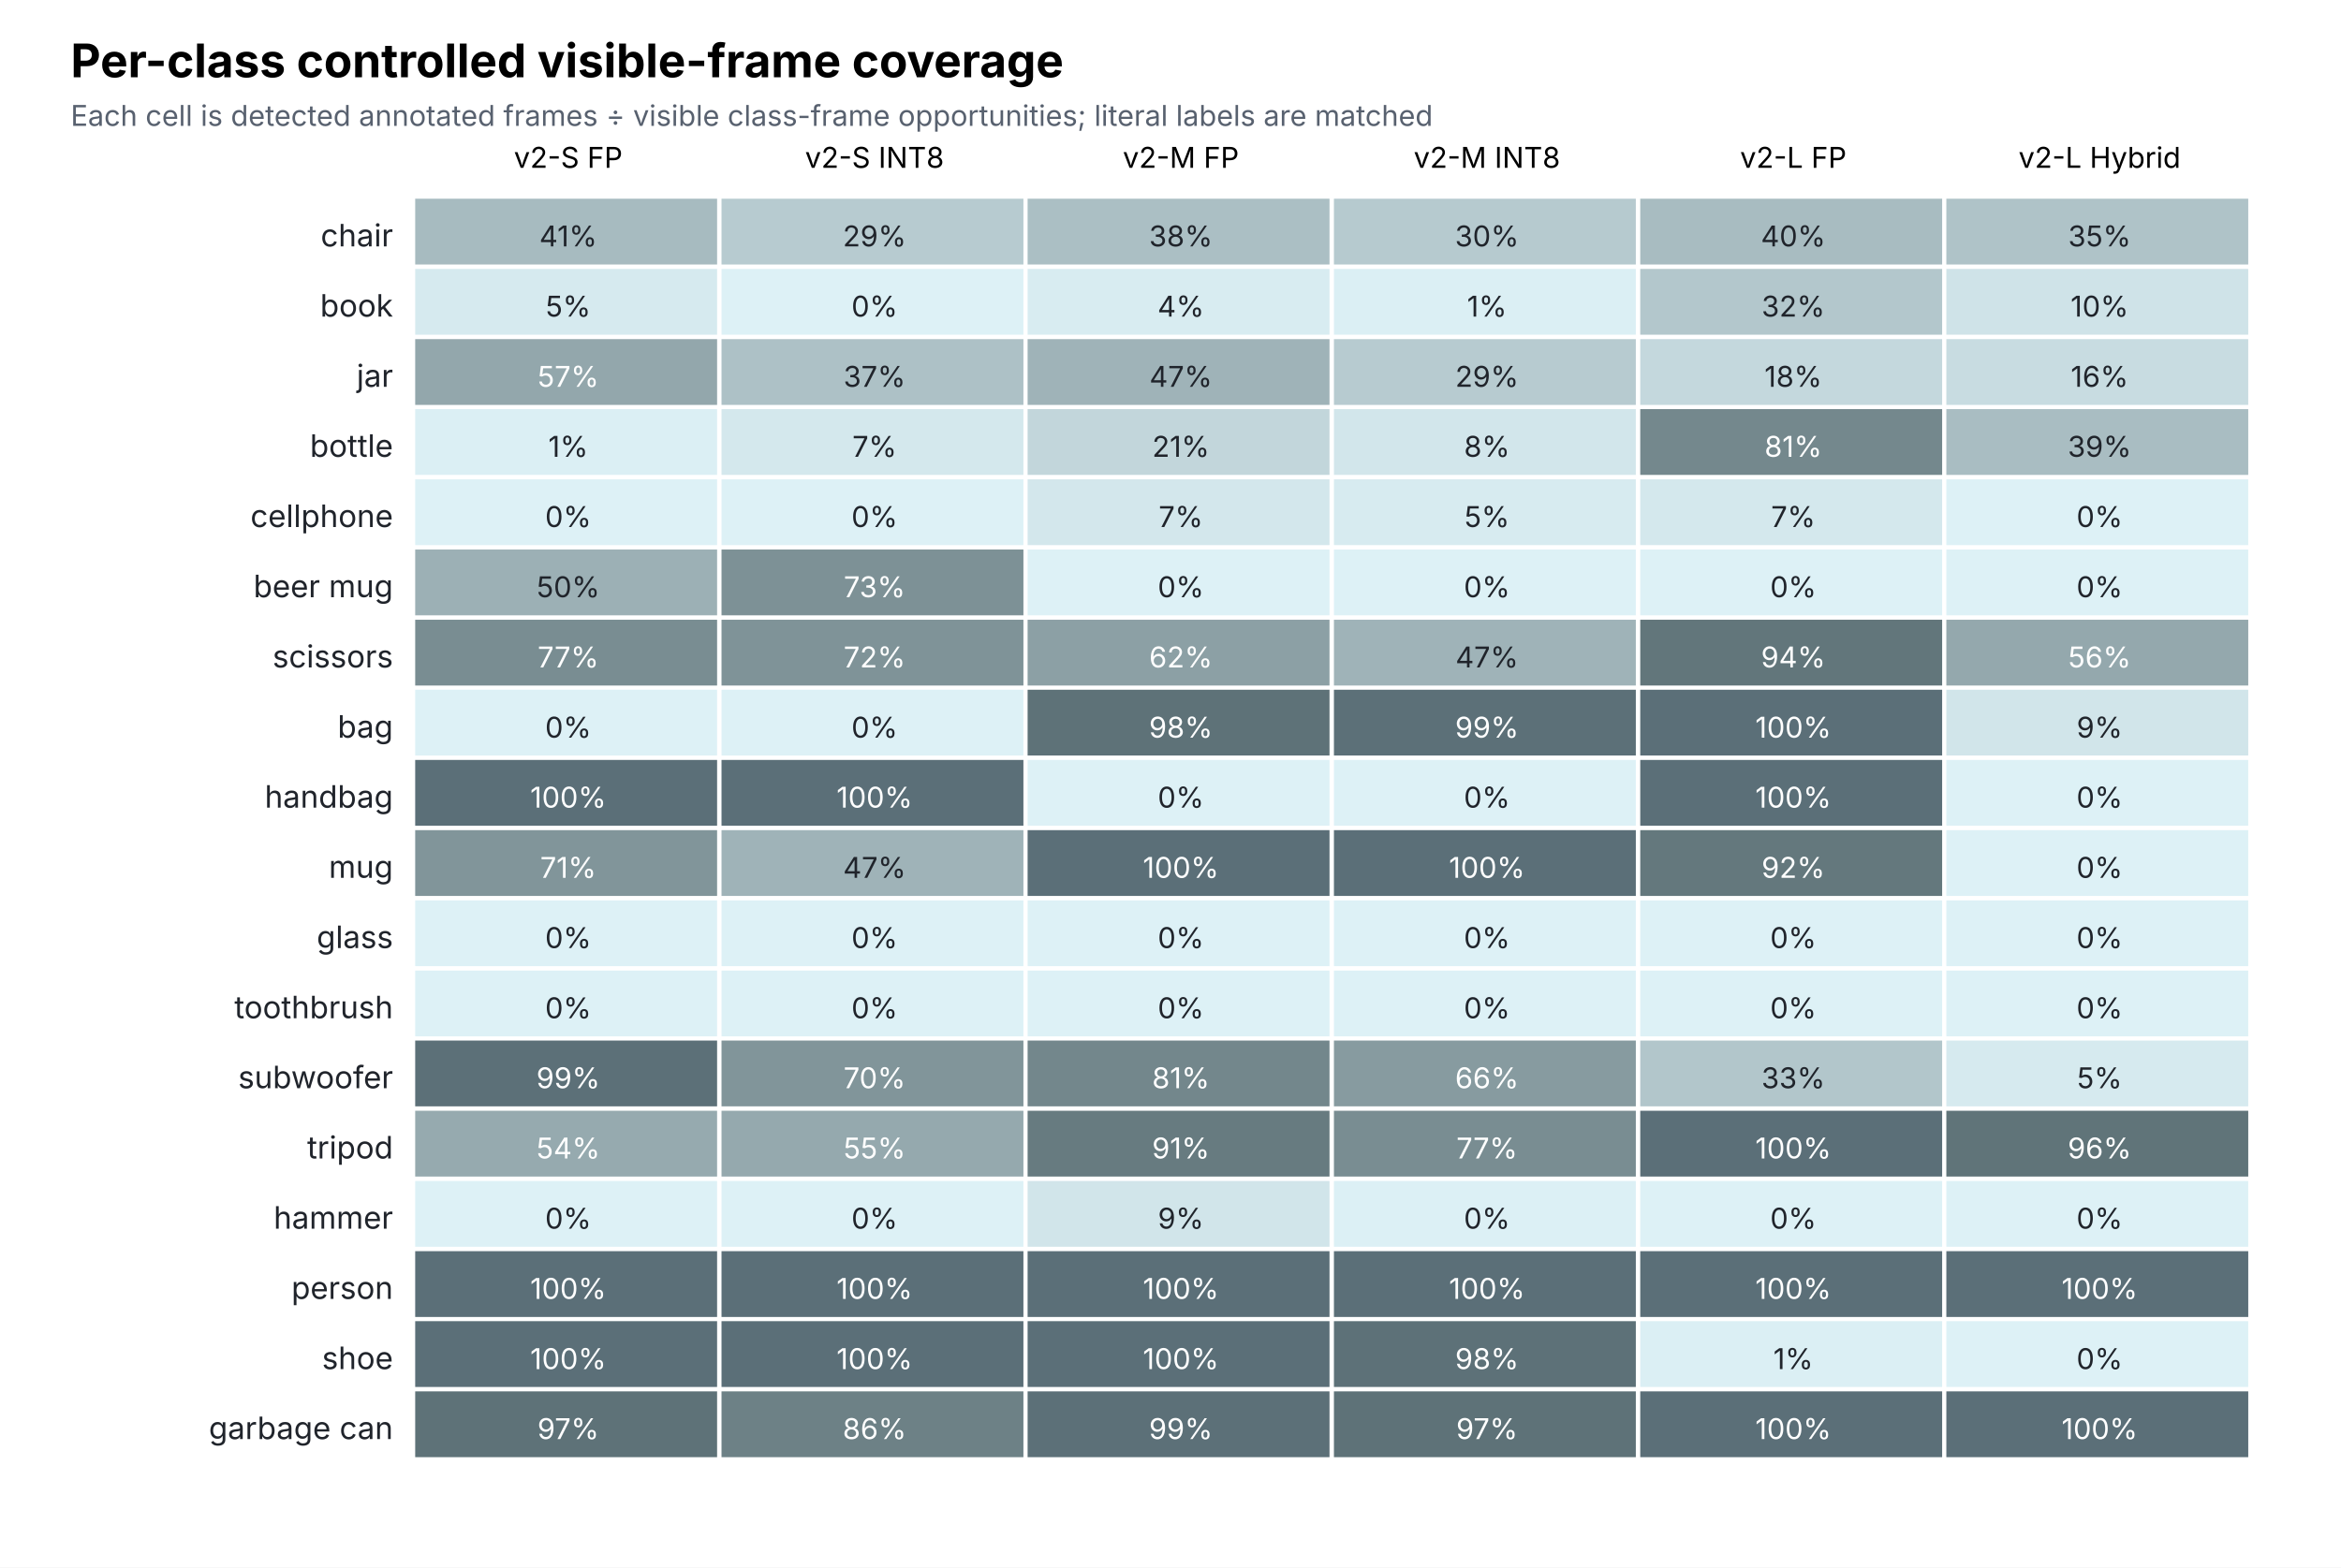
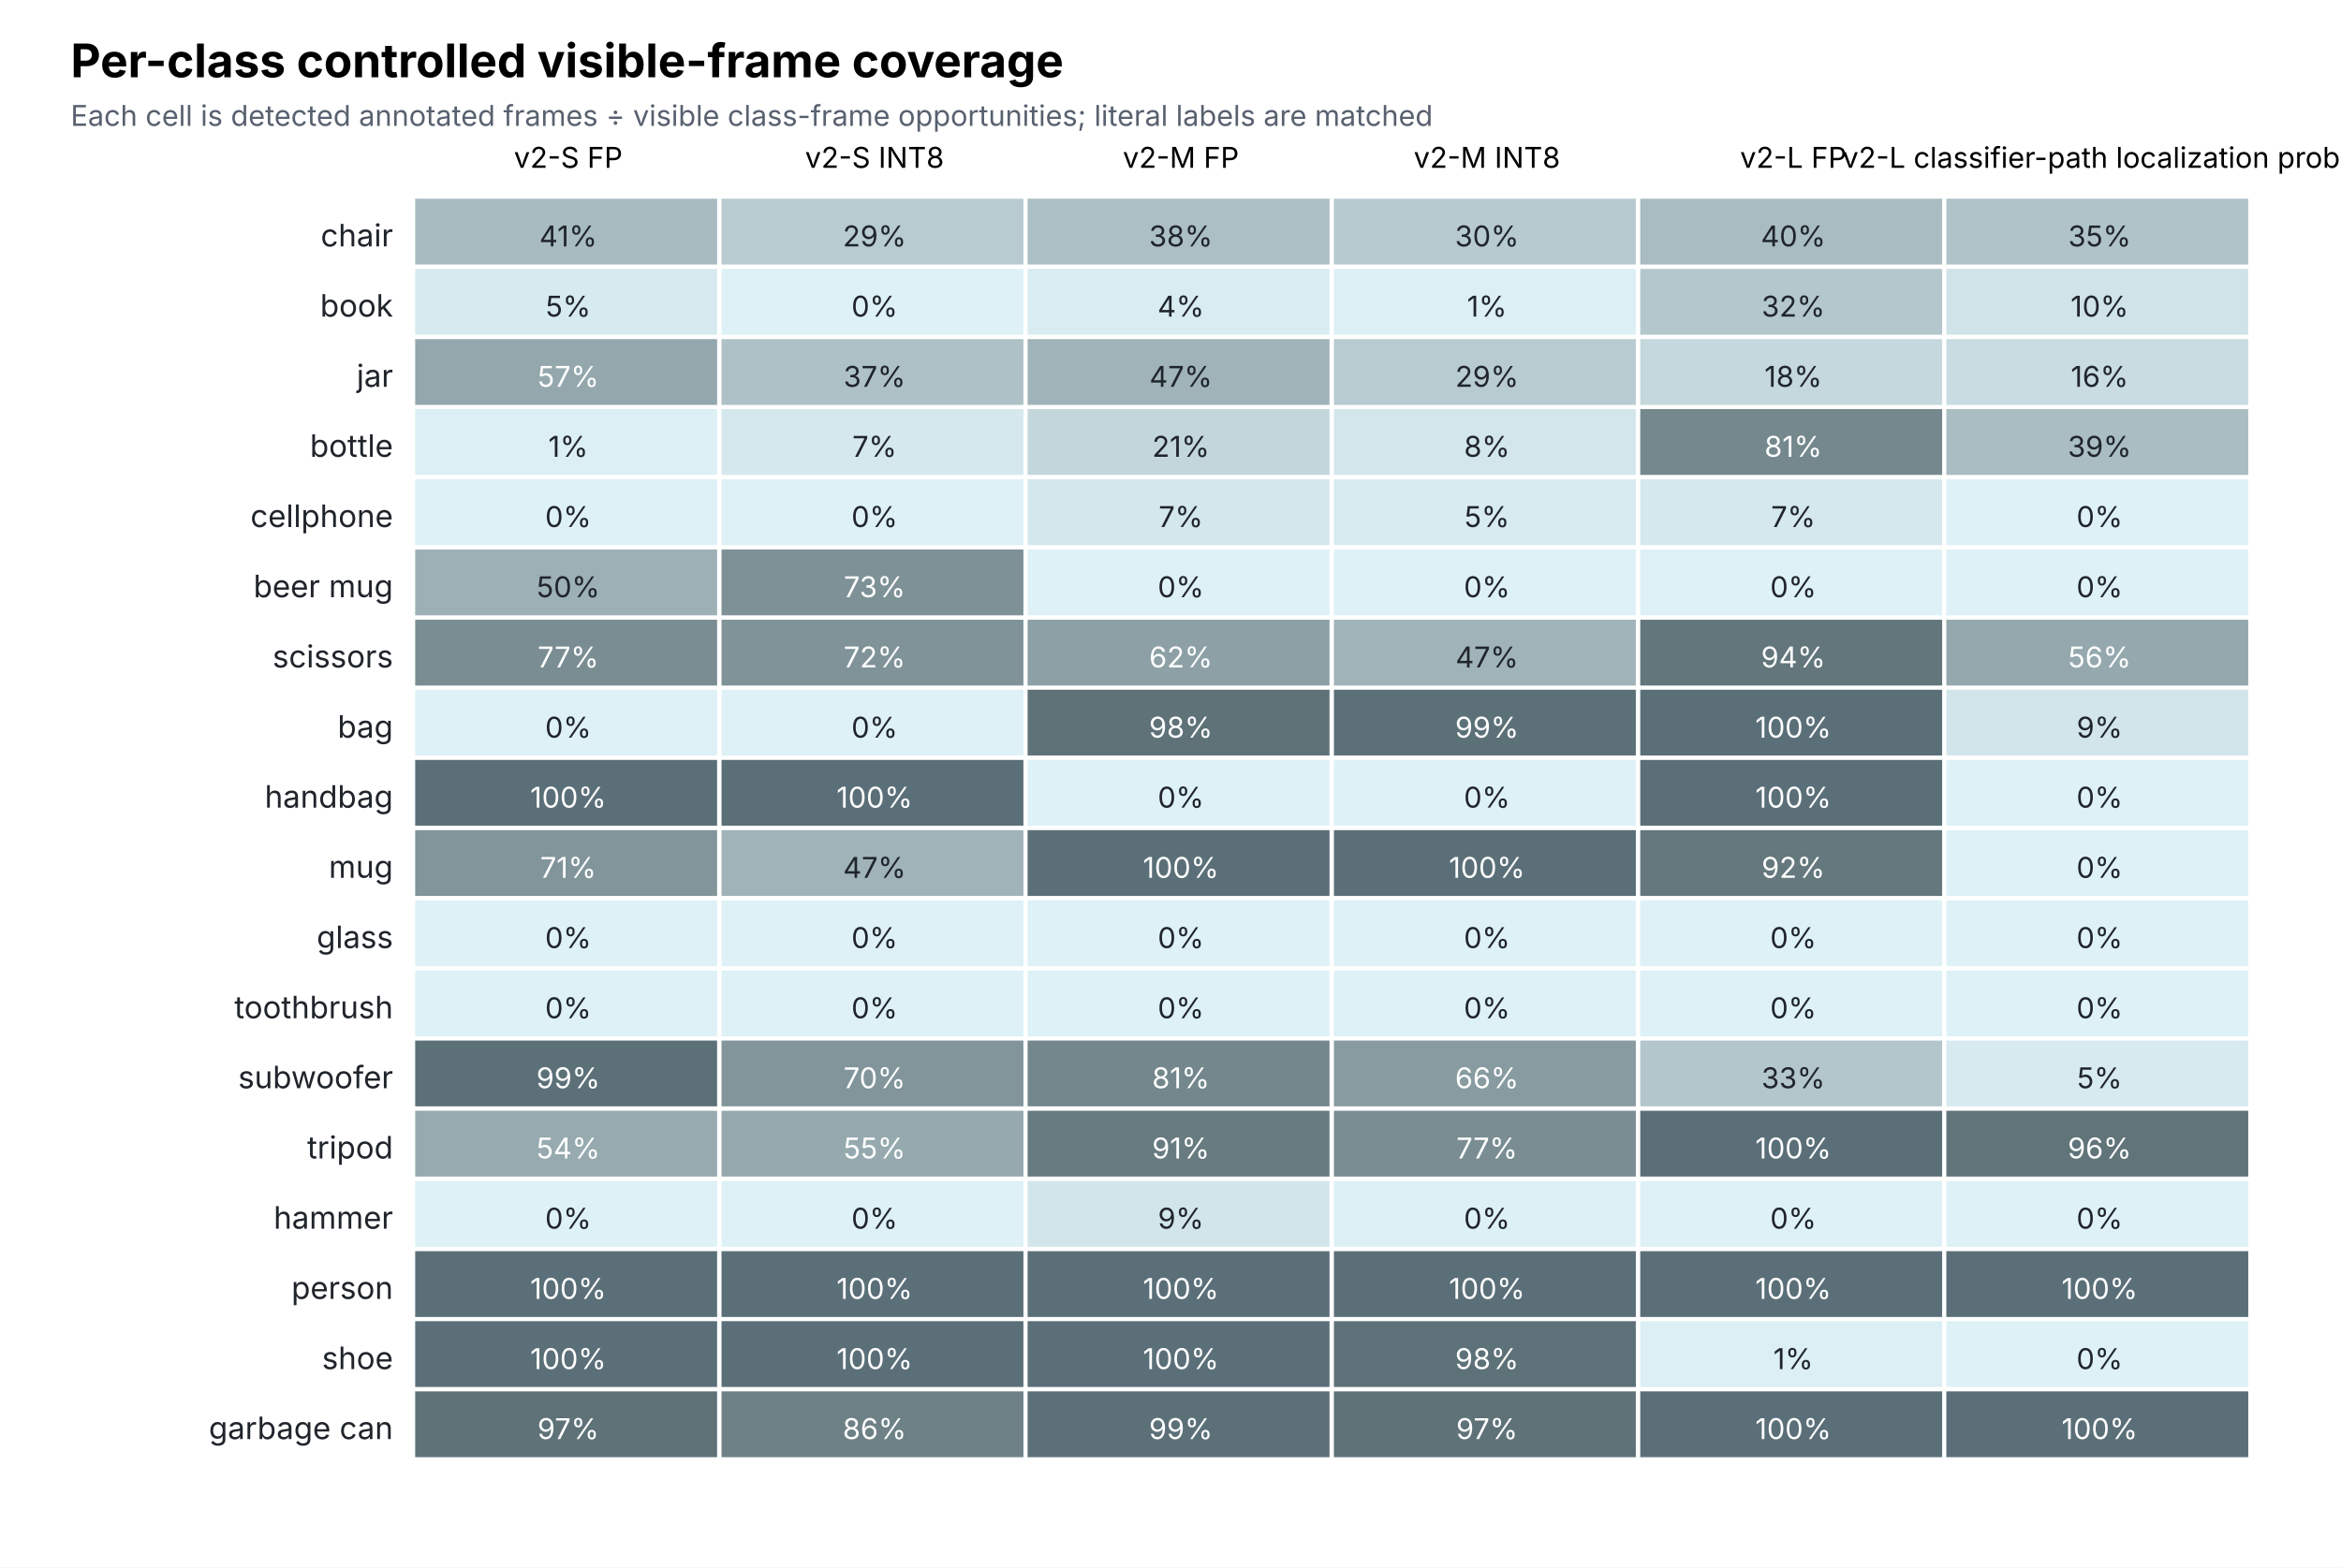
<svg xmlns="http://www.w3.org/2000/svg" width="1060" height="710" viewBox="0 0 1060 710" role="img" aria-labelledby="title desc">
  <rect width="100%" height="100%" fill="white" />
  <style>text { font-family: system-ui, -apple-system, BlinkMacSystemFont, 'Segoe UI', sans-serif; } .muted { fill: #58616f; } .small { font-size: 13px; } .label { font-size: 14px; } .value { font-size: 14px; font-weight: 650; }</style>
  <text x="32" y="35" font-size="21" font-weight="700">Per-class controlled visible-frame coverage</text>
  <text x="32" y="57" class="muted small">Each cell is detected annotated frames ÷ visible class-frame opportunities; literal labels are matched</text>
  <text x="257.3" y="76" text-anchor="middle" class="small">v2-S FP</text>
  <text x="396.0" y="76" text-anchor="middle" class="small">v2-S INT8</text>
  <text x="534.7" y="76" text-anchor="middle" class="small">v2-M FP</text>
  <text x="673.3" y="76" text-anchor="middle" class="small">v2-M INT8</text>
  <text x="812.0" y="76" text-anchor="middle" class="small">v2-L FP</text>
-   <text x="950.7" y="76" text-anchor="middle" class="small">v2-L Hybrid</text>
+   <text x="950.7" y="76" text-anchor="middle" class="small">v2-L classifier-path localization probe</text>
  <text x="178" y="111.6" text-anchor="end" fill="#20242b" class="label">chair</text>
  <rect x="188.0" y="90.0" width="136.7" height="29.8" fill="rgb(167, 187, 192)" />
  <text x="257.3" y="111.6" text-anchor="middle" fill="#20242b" class="small">41%</text>
  <rect x="326.7" y="90.0" width="136.7" height="29.8" fill="rgb(183, 203, 208)" />
  <text x="396.0" y="111.6" text-anchor="middle" fill="#20242b" class="small">29%</text>
  <rect x="465.3" y="90.0" width="136.7" height="29.8" fill="rgb(171, 191, 196)" />
  <text x="534.7" y="111.6" text-anchor="middle" fill="#20242b" class="small">38%</text>
  <rect x="604.0" y="90.0" width="136.7" height="29.8" fill="rgb(182, 202, 207)" />
  <text x="673.3" y="111.6" text-anchor="middle" fill="#20242b" class="small">30%</text>
  <rect x="742.7" y="90.0" width="136.7" height="29.8" fill="rgb(168, 188, 193)" />
  <text x="812.0" y="111.6" text-anchor="middle" fill="#20242b" class="small">40%</text>
  <rect x="881.3" y="90.0" width="136.7" height="29.8" fill="rgb(175, 195, 200)" />
  <text x="950.7" y="111.6" text-anchor="middle" fill="#20242b" class="small">35%</text>
  <text x="178" y="143.4" text-anchor="end" fill="#20242b" class="label">book</text>
  <rect x="188.0" y="121.8" width="136.7" height="29.8" fill="rgb(214, 234, 239)" />
  <text x="257.3" y="143.4" text-anchor="middle" fill="#20242b" class="small">5%</text>
  <rect x="326.7" y="121.8" width="136.7" height="29.8" fill="rgb(221, 241, 246)" />
  <text x="396.0" y="143.4" text-anchor="middle" fill="#20242b" class="small">0%</text>
  <rect x="465.3" y="121.8" width="136.7" height="29.8" fill="rgb(216, 236, 241)" />
  <text x="534.7" y="143.4" text-anchor="middle" fill="#20242b" class="small">4%</text>
  <rect x="604.0" y="121.8" width="136.7" height="29.8" fill="rgb(219, 239, 244)" />
  <text x="673.3" y="143.4" text-anchor="middle" fill="#20242b" class="small">1%</text>
  <rect x="742.7" y="121.8" width="136.7" height="29.8" fill="rgb(179, 199, 204)" />
  <text x="812.0" y="143.4" text-anchor="middle" fill="#20242b" class="small">32%</text>
  <rect x="881.3" y="121.8" width="136.7" height="29.8" fill="rgb(207, 227, 232)" />
  <text x="950.7" y="143.4" text-anchor="middle" fill="#20242b" class="small">10%</text>
  <text x="178" y="175.2" text-anchor="end" fill="#20242b" class="label">jar</text>
  <rect x="188.0" y="153.6" width="136.7" height="29.8" fill="rgb(147, 167, 172)" />
  <text x="257.3" y="175.2" text-anchor="middle" fill="white" class="small">57%</text>
  <rect x="326.7" y="153.6" width="136.7" height="29.8" fill="rgb(173, 193, 198)" />
  <text x="396.0" y="175.2" text-anchor="middle" fill="#20242b" class="small">37%</text>
  <rect x="465.3" y="153.6" width="136.7" height="29.8" fill="rgb(159, 179, 184)" />
  <text x="534.7" y="175.2" text-anchor="middle" fill="#20242b" class="small">47%</text>
  <rect x="604.0" y="153.6" width="136.7" height="29.8" fill="rgb(183, 203, 208)" />
  <text x="673.3" y="175.2" text-anchor="middle" fill="#20242b" class="small">29%</text>
  <rect x="742.7" y="153.6" width="136.7" height="29.8" fill="rgb(196, 216, 221)" />
  <text x="812.0" y="175.2" text-anchor="middle" fill="#20242b" class="small">18%</text>
  <rect x="881.3" y="153.6" width="136.7" height="29.8" fill="rgb(200, 220, 225)" />
  <text x="950.7" y="175.2" text-anchor="middle" fill="#20242b" class="small">16%</text>
  <text x="178" y="206.9" text-anchor="end" fill="#20242b" class="label">bottle</text>
  <rect x="188.0" y="185.3" width="136.7" height="29.8" fill="rgb(219, 239, 244)" />
  <text x="257.3" y="206.9" text-anchor="middle" fill="#20242b" class="small">1%</text>
  <rect x="326.7" y="185.3" width="136.7" height="29.8" fill="rgb(212, 232, 237)" />
  <text x="396.0" y="206.9" text-anchor="middle" fill="#20242b" class="small">7%</text>
  <rect x="465.3" y="185.3" width="136.7" height="29.8" fill="rgb(194, 214, 219)" />
  <text x="534.7" y="206.9" text-anchor="middle" fill="#20242b" class="small">21%</text>
  <rect x="604.0" y="185.3" width="136.7" height="29.8" fill="rgb(210, 230, 235)" />
  <text x="673.3" y="206.9" text-anchor="middle" fill="#20242b" class="small">8%</text>
  <rect x="742.7" y="185.3" width="136.7" height="29.8" fill="rgb(116, 136, 141)" />
  <text x="812.0" y="206.9" text-anchor="middle" fill="white" class="small">81%</text>
  <rect x="881.3" y="185.3" width="136.7" height="29.8" fill="rgb(169, 189, 194)" />
  <text x="950.7" y="206.9" text-anchor="middle" fill="#20242b" class="small">39%</text>
  <text x="178" y="238.7" text-anchor="end" fill="#20242b" class="label">cellphone</text>
  <rect x="188.0" y="217.1" width="136.7" height="29.8" fill="rgb(221, 241, 246)" />
  <text x="257.3" y="238.7" text-anchor="middle" fill="#20242b" class="small">0%</text>
  <rect x="326.7" y="217.1" width="136.7" height="29.8" fill="rgb(221, 241, 246)" />
  <text x="396.0" y="238.7" text-anchor="middle" fill="#20242b" class="small">0%</text>
  <rect x="465.3" y="217.1" width="136.7" height="29.8" fill="rgb(211, 231, 236)" />
  <text x="534.7" y="238.7" text-anchor="middle" fill="#20242b" class="small">7%</text>
  <rect x="604.0" y="217.1" width="136.7" height="29.8" fill="rgb(215, 235, 240)" />
  <text x="673.3" y="238.7" text-anchor="middle" fill="#20242b" class="small">5%</text>
  <rect x="742.7" y="217.1" width="136.7" height="29.8" fill="rgb(212, 232, 237)" />
  <text x="812.0" y="238.7" text-anchor="middle" fill="#20242b" class="small">7%</text>
  <rect x="881.3" y="217.1" width="136.7" height="29.8" fill="rgb(221, 241, 246)" />
  <text x="950.7" y="238.7" text-anchor="middle" fill="#20242b" class="small">0%</text>
  <text x="178" y="270.5" text-anchor="end" fill="#20242b" class="label">beer mug</text>
  <rect x="188.0" y="248.9" width="136.7" height="29.8" fill="rgb(156, 176, 181)" />
  <text x="257.3" y="270.5" text-anchor="middle" fill="#20242b" class="small">50%</text>
  <rect x="326.7" y="248.9" width="136.7" height="29.8" fill="rgb(125, 145, 150)" />
  <text x="396.0" y="270.5" text-anchor="middle" fill="white" class="small">73%</text>
  <rect x="465.3" y="248.9" width="136.7" height="29.8" fill="rgb(221, 241, 246)" />
  <text x="534.7" y="270.5" text-anchor="middle" fill="#20242b" class="small">0%</text>
  <rect x="604.0" y="248.9" width="136.7" height="29.8" fill="rgb(221, 241, 246)" />
  <text x="673.3" y="270.5" text-anchor="middle" fill="#20242b" class="small">0%</text>
  <rect x="742.7" y="248.9" width="136.7" height="29.8" fill="rgb(221, 241, 246)" />
  <text x="812.0" y="270.5" text-anchor="middle" fill="#20242b" class="small">0%</text>
  <rect x="881.3" y="248.9" width="136.7" height="29.8" fill="rgb(221, 241, 246)" />
  <text x="950.7" y="270.5" text-anchor="middle" fill="#20242b" class="small">0%</text>
  <text x="178" y="302.3" text-anchor="end" fill="#20242b" class="label">scissors</text>
  <rect x="188.0" y="280.7" width="136.7" height="29.8" fill="rgb(121, 141, 146)" />
  <text x="257.3" y="302.3" text-anchor="middle" fill="white" class="small">77%</text>
  <rect x="326.7" y="280.7" width="136.7" height="29.8" fill="rgb(127, 147, 152)" />
  <text x="396.0" y="302.3" text-anchor="middle" fill="white" class="small">72%</text>
  <rect x="465.3" y="280.7" width="136.7" height="29.8" fill="rgb(140, 160, 165)" />
  <text x="534.7" y="302.3" text-anchor="middle" fill="white" class="small">62%</text>
  <rect x="604.0" y="280.7" width="136.7" height="29.8" fill="rgb(159, 179, 184)" />
  <text x="673.3" y="302.3" text-anchor="middle" fill="#20242b" class="small">47%</text>
  <rect x="742.7" y="280.7" width="136.7" height="29.8" fill="rgb(98, 118, 123)" />
  <text x="812.0" y="302.3" text-anchor="middle" fill="white" class="small">94%</text>
  <rect x="881.3" y="280.7" width="136.7" height="29.8" fill="rgb(148, 168, 173)" />
  <text x="950.7" y="302.3" text-anchor="middle" fill="white" class="small">56%</text>
  <text x="178" y="334.1" text-anchor="end" fill="#20242b" class="label">bag</text>
  <rect x="188.0" y="312.4" width="136.7" height="29.8" fill="rgb(221, 241, 246)" />
  <text x="257.3" y="334.1" text-anchor="middle" fill="#20242b" class="small">0%</text>
  <rect x="326.7" y="312.4" width="136.7" height="29.8" fill="rgb(221, 241, 246)" />
  <text x="396.0" y="334.1" text-anchor="middle" fill="#20242b" class="small">0%</text>
  <rect x="465.3" y="312.4" width="136.7" height="29.8" fill="rgb(94, 114, 120)" />
  <text x="534.7" y="334.1" text-anchor="middle" fill="white" class="small">98%</text>
  <rect x="604.0" y="312.4" width="136.7" height="29.8" fill="rgb(92, 112, 120)" />
  <text x="673.3" y="334.1" text-anchor="middle" fill="white" class="small">99%</text>
  <rect x="742.7" y="312.4" width="136.7" height="29.8" fill="rgb(91, 111, 120)" />
  <text x="812.0" y="334.1" text-anchor="middle" fill="white" class="small">100%</text>
  <rect x="881.3" y="312.4" width="136.7" height="29.8" fill="rgb(209, 229, 234)" />
  <text x="950.7" y="334.1" text-anchor="middle" fill="#20242b" class="small">9%</text>
  <text x="178" y="365.8" text-anchor="end" fill="#20242b" class="label">handbag</text>
  <rect x="188.0" y="344.2" width="136.7" height="29.8" fill="rgb(91, 111, 120)" />
  <text x="257.3" y="365.8" text-anchor="middle" fill="white" class="small">100%</text>
  <rect x="326.7" y="344.2" width="136.7" height="29.8" fill="rgb(91, 111, 120)" />
  <text x="396.0" y="365.8" text-anchor="middle" fill="white" class="small">100%</text>
  <rect x="465.3" y="344.2" width="136.7" height="29.8" fill="rgb(221, 241, 246)" />
  <text x="534.7" y="365.8" text-anchor="middle" fill="#20242b" class="small">0%</text>
  <rect x="604.0" y="344.2" width="136.7" height="29.8" fill="rgb(221, 241, 246)" />
  <text x="673.3" y="365.8" text-anchor="middle" fill="#20242b" class="small">0%</text>
  <rect x="742.7" y="344.2" width="136.7" height="29.8" fill="rgb(91, 111, 120)" />
  <text x="812.0" y="365.8" text-anchor="middle" fill="white" class="small">100%</text>
  <rect x="881.3" y="344.2" width="136.7" height="29.8" fill="rgb(221, 241, 246)" />
  <text x="950.7" y="365.8" text-anchor="middle" fill="#20242b" class="small">0%</text>
  <text x="178" y="397.6" text-anchor="end" fill="#20242b" class="label">mug</text>
  <rect x="188.0" y="376.0" width="136.7" height="29.8" fill="rgb(129, 149, 154)" />
  <text x="257.3" y="397.6" text-anchor="middle" fill="white" class="small">71%</text>
  <rect x="326.7" y="376.0" width="136.7" height="29.8" fill="rgb(159, 179, 184)" />
  <text x="396.0" y="397.6" text-anchor="middle" fill="#20242b" class="small">47%</text>
  <rect x="465.3" y="376.0" width="136.7" height="29.8" fill="rgb(91, 111, 120)" />
  <text x="534.7" y="397.6" text-anchor="middle" fill="white" class="small">100%</text>
  <rect x="604.0" y="376.0" width="136.7" height="29.8" fill="rgb(91, 111, 120)" />
  <text x="673.3" y="397.6" text-anchor="middle" fill="white" class="small">100%</text>
  <rect x="742.7" y="376.0" width="136.7" height="29.8" fill="rgb(100, 120, 125)" />
  <text x="812.0" y="397.6" text-anchor="middle" fill="white" class="small">92%</text>
  <rect x="881.3" y="376.0" width="136.7" height="29.8" fill="rgb(221, 241, 246)" />
  <text x="950.7" y="397.6" text-anchor="middle" fill="#20242b" class="small">0%</text>
  <text x="178" y="429.4" text-anchor="end" fill="#20242b" class="label">glass</text>
  <rect x="188.0" y="407.8" width="136.7" height="29.8" fill="rgb(221, 241, 246)" />
  <text x="257.3" y="429.4" text-anchor="middle" fill="#20242b" class="small">0%</text>
  <rect x="326.7" y="407.8" width="136.7" height="29.8" fill="rgb(221, 241, 246)" />
  <text x="396.0" y="429.4" text-anchor="middle" fill="#20242b" class="small">0%</text>
  <rect x="465.3" y="407.8" width="136.7" height="29.8" fill="rgb(221, 241, 246)" />
  <text x="534.7" y="429.4" text-anchor="middle" fill="#20242b" class="small">0%</text>
  <rect x="604.0" y="407.8" width="136.7" height="29.8" fill="rgb(221, 241, 246)" />
  <text x="673.3" y="429.4" text-anchor="middle" fill="#20242b" class="small">0%</text>
  <rect x="742.7" y="407.8" width="136.7" height="29.8" fill="rgb(221, 241, 246)" />
  <text x="812.0" y="429.4" text-anchor="middle" fill="#20242b" class="small">0%</text>
  <rect x="881.3" y="407.8" width="136.7" height="29.8" fill="rgb(221, 241, 246)" />
  <text x="950.7" y="429.4" text-anchor="middle" fill="#20242b" class="small">0%</text>
  <text x="178" y="461.2" text-anchor="end" fill="#20242b" class="label">toothbrush</text>
  <rect x="188.0" y="439.6" width="136.7" height="29.8" fill="rgb(221, 241, 246)" />
  <text x="257.3" y="461.2" text-anchor="middle" fill="#20242b" class="small">0%</text>
  <rect x="326.7" y="439.6" width="136.7" height="29.8" fill="rgb(221, 241, 246)" />
  <text x="396.0" y="461.2" text-anchor="middle" fill="#20242b" class="small">0%</text>
  <rect x="465.3" y="439.6" width="136.7" height="29.8" fill="rgb(221, 241, 246)" />
  <text x="534.7" y="461.2" text-anchor="middle" fill="#20242b" class="small">0%</text>
  <rect x="604.0" y="439.6" width="136.7" height="29.8" fill="rgb(221, 241, 246)" />
  <text x="673.3" y="461.2" text-anchor="middle" fill="#20242b" class="small">0%</text>
  <rect x="742.7" y="439.6" width="136.7" height="29.8" fill="rgb(221, 241, 246)" />
  <text x="812.0" y="461.2" text-anchor="middle" fill="#20242b" class="small">0%</text>
  <rect x="881.3" y="439.6" width="136.7" height="29.8" fill="rgb(221, 241, 246)" />
  <text x="950.7" y="461.2" text-anchor="middle" fill="#20242b" class="small">0%</text>
  <text x="178" y="492.9" text-anchor="end" fill="#20242b" class="label">subwoofer</text>
  <rect x="188.0" y="471.3" width="136.7" height="29.8" fill="rgb(92, 112, 120)" />
  <text x="257.3" y="492.9" text-anchor="middle" fill="white" class="small">99%</text>
  <rect x="326.7" y="471.3" width="136.7" height="29.8" fill="rgb(129, 149, 154)" />
  <text x="396.0" y="492.9" text-anchor="middle" fill="white" class="small">70%</text>
  <rect x="465.3" y="471.3" width="136.7" height="29.8" fill="rgb(115, 135, 140)" />
  <text x="534.7" y="492.9" text-anchor="middle" fill="white" class="small">81%</text>
  <rect x="604.0" y="471.3" width="136.7" height="29.8" fill="rgb(135, 155, 160)" />
  <text x="673.3" y="492.9" text-anchor="middle" fill="white" class="small">66%</text>
  <rect x="742.7" y="471.3" width="136.7" height="29.8" fill="rgb(178, 198, 203)" />
  <text x="812.0" y="492.9" text-anchor="middle" fill="#20242b" class="small">33%</text>
  <rect x="881.3" y="471.3" width="136.7" height="29.8" fill="rgb(214, 234, 239)" />
  <text x="950.7" y="492.9" text-anchor="middle" fill="#20242b" class="small">5%</text>
  <text x="178" y="524.7" text-anchor="end" fill="#20242b" class="label">tripod</text>
  <rect x="188.0" y="503.1" width="136.7" height="29.8" fill="rgb(150, 170, 175)" />
  <text x="257.3" y="524.7" text-anchor="middle" fill="white" class="small">54%</text>
  <rect x="326.7" y="503.1" width="136.7" height="29.8" fill="rgb(149, 169, 174)" />
  <text x="396.0" y="524.7" text-anchor="middle" fill="white" class="small">55%</text>
  <rect x="465.3" y="503.1" width="136.7" height="29.8" fill="rgb(103, 123, 128)" />
  <text x="534.7" y="524.7" text-anchor="middle" fill="white" class="small">91%</text>
  <rect x="604.0" y="503.1" width="136.7" height="29.8" fill="rgb(121, 141, 146)" />
  <text x="673.3" y="524.7" text-anchor="middle" fill="white" class="small">77%</text>
  <rect x="742.7" y="503.1" width="136.7" height="29.8" fill="rgb(91, 111, 120)" />
  <text x="812.0" y="524.7" text-anchor="middle" fill="white" class="small">100%</text>
  <rect x="881.3" y="503.1" width="136.7" height="29.8" fill="rgb(96, 116, 121)" />
  <text x="950.7" y="524.7" text-anchor="middle" fill="white" class="small">96%</text>
  <text x="178" y="556.5" text-anchor="end" fill="#20242b" class="label">hammer</text>
  <rect x="188.0" y="534.9" width="136.7" height="29.8" fill="rgb(221, 241, 246)" />
  <text x="257.3" y="556.5" text-anchor="middle" fill="#20242b" class="small">0%</text>
  <rect x="326.7" y="534.9" width="136.7" height="29.8" fill="rgb(221, 241, 246)" />
  <text x="396.0" y="556.5" text-anchor="middle" fill="#20242b" class="small">0%</text>
  <rect x="465.3" y="534.9" width="136.7" height="29.8" fill="rgb(209, 229, 234)" />
  <text x="534.7" y="556.5" text-anchor="middle" fill="#20242b" class="small">9%</text>
  <rect x="604.0" y="534.9" width="136.7" height="29.8" fill="rgb(220, 240, 245)" />
  <text x="673.3" y="556.5" text-anchor="middle" fill="#20242b" class="small">0%</text>
  <rect x="742.7" y="534.9" width="136.7" height="29.8" fill="rgb(221, 241, 246)" />
  <text x="812.0" y="556.5" text-anchor="middle" fill="#20242b" class="small">0%</text>
  <rect x="881.3" y="534.9" width="136.7" height="29.8" fill="rgb(221, 241, 246)" />
  <text x="950.7" y="556.5" text-anchor="middle" fill="#20242b" class="small">0%</text>
  <text x="178" y="588.3" text-anchor="end" fill="#20242b" class="label">person</text>
  <rect x="188.0" y="566.7" width="136.7" height="29.8" fill="rgb(91, 111, 120)" />
  <text x="257.3" y="588.3" text-anchor="middle" fill="white" class="small">100%</text>
  <rect x="326.7" y="566.7" width="136.7" height="29.8" fill="rgb(91, 111, 120)" />
  <text x="396.0" y="588.3" text-anchor="middle" fill="white" class="small">100%</text>
  <rect x="465.3" y="566.7" width="136.7" height="29.8" fill="rgb(91, 111, 120)" />
  <text x="534.7" y="588.3" text-anchor="middle" fill="white" class="small">100%</text>
  <rect x="604.0" y="566.7" width="136.7" height="29.8" fill="rgb(91, 111, 120)" />
  <text x="673.3" y="588.3" text-anchor="middle" fill="white" class="small">100%</text>
  <rect x="742.7" y="566.7" width="136.7" height="29.8" fill="rgb(91, 111, 120)" />
  <text x="812.0" y="588.3" text-anchor="middle" fill="white" class="small">100%</text>
  <rect x="881.3" y="566.7" width="136.7" height="29.8" fill="rgb(91, 111, 120)" />
  <text x="950.7" y="588.3" text-anchor="middle" fill="white" class="small">100%</text>
  <text x="178" y="620.1" text-anchor="end" fill="#20242b" class="label">shoe</text>
  <rect x="188.0" y="598.4" width="136.7" height="29.8" fill="rgb(91, 111, 120)" />
  <text x="257.3" y="620.1" text-anchor="middle" fill="white" class="small">100%</text>
  <rect x="326.7" y="598.4" width="136.7" height="29.8" fill="rgb(91, 111, 120)" />
  <text x="396.0" y="620.1" text-anchor="middle" fill="white" class="small">100%</text>
  <rect x="465.3" y="598.4" width="136.7" height="29.8" fill="rgb(91, 111, 120)" />
  <text x="534.7" y="620.1" text-anchor="middle" fill="white" class="small">100%</text>
  <rect x="604.0" y="598.4" width="136.7" height="29.8" fill="rgb(93, 113, 120)" />
  <text x="673.3" y="620.1" text-anchor="middle" fill="white" class="small">98%</text>
  <rect x="742.7" y="598.4" width="136.7" height="29.8" fill="rgb(219, 239, 244)" />
  <text x="812.0" y="620.1" text-anchor="middle" fill="#20242b" class="small">1%</text>
  <rect x="881.3" y="598.4" width="136.7" height="29.8" fill="rgb(221, 241, 246)" />
  <text x="950.7" y="620.1" text-anchor="middle" fill="#20242b" class="small">0%</text>
  <text x="178" y="651.8" text-anchor="end" fill="#20242b" class="label">garbage can</text>
  <rect x="188.0" y="630.2" width="136.7" height="29.8" fill="rgb(94, 114, 120)" />
  <text x="257.3" y="651.8" text-anchor="middle" fill="white" class="small">97%</text>
  <rect x="326.7" y="630.2" width="136.7" height="29.8" fill="rgb(109, 129, 134)" />
  <text x="396.0" y="651.8" text-anchor="middle" fill="white" class="small">86%</text>
  <rect x="465.3" y="630.2" width="136.7" height="29.8" fill="rgb(92, 112, 120)" />
  <text x="534.7" y="651.8" text-anchor="middle" fill="white" class="small">99%</text>
  <rect x="604.0" y="630.2" width="136.7" height="29.8" fill="rgb(94, 114, 120)" />
  <text x="673.3" y="651.8" text-anchor="middle" fill="white" class="small">97%</text>
  <rect x="742.7" y="630.2" width="136.7" height="29.8" fill="rgb(91, 111, 120)" />
  <text x="812.0" y="651.8" text-anchor="middle" fill="white" class="small">100%</text>
  <rect x="881.3" y="630.2" width="136.7" height="29.8" fill="rgb(91, 111, 120)" />
  <text x="950.7" y="651.8" text-anchor="middle" fill="white" class="small">100%</text>
</svg>
